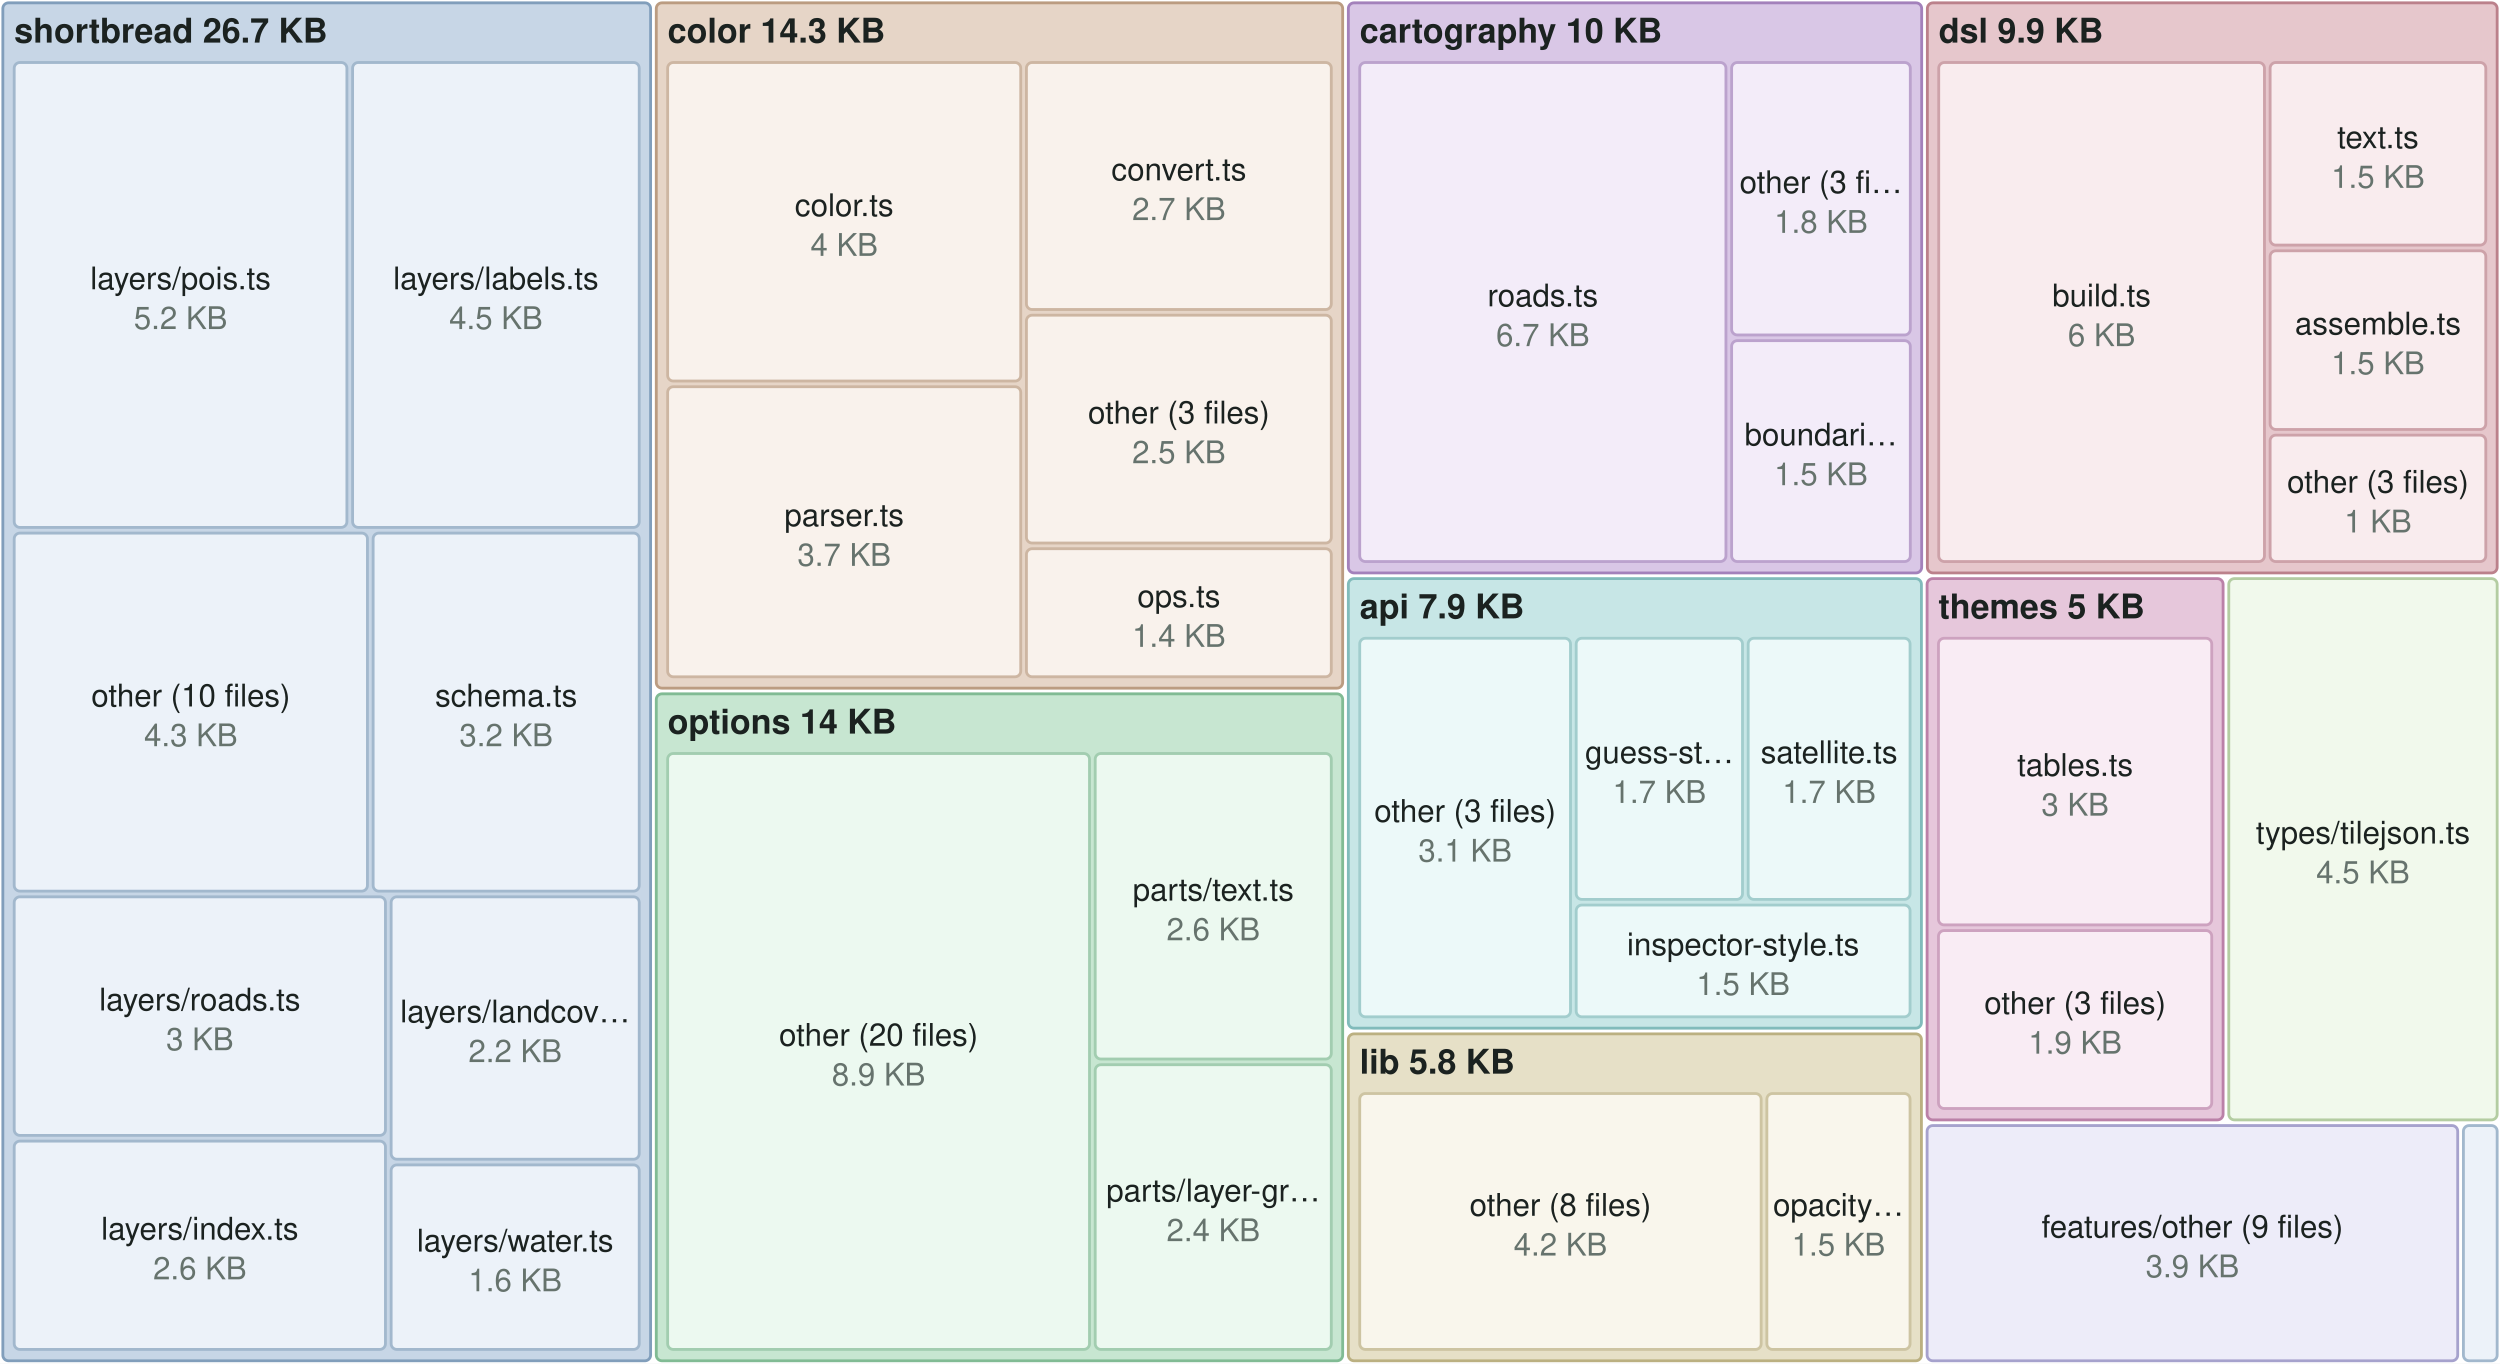
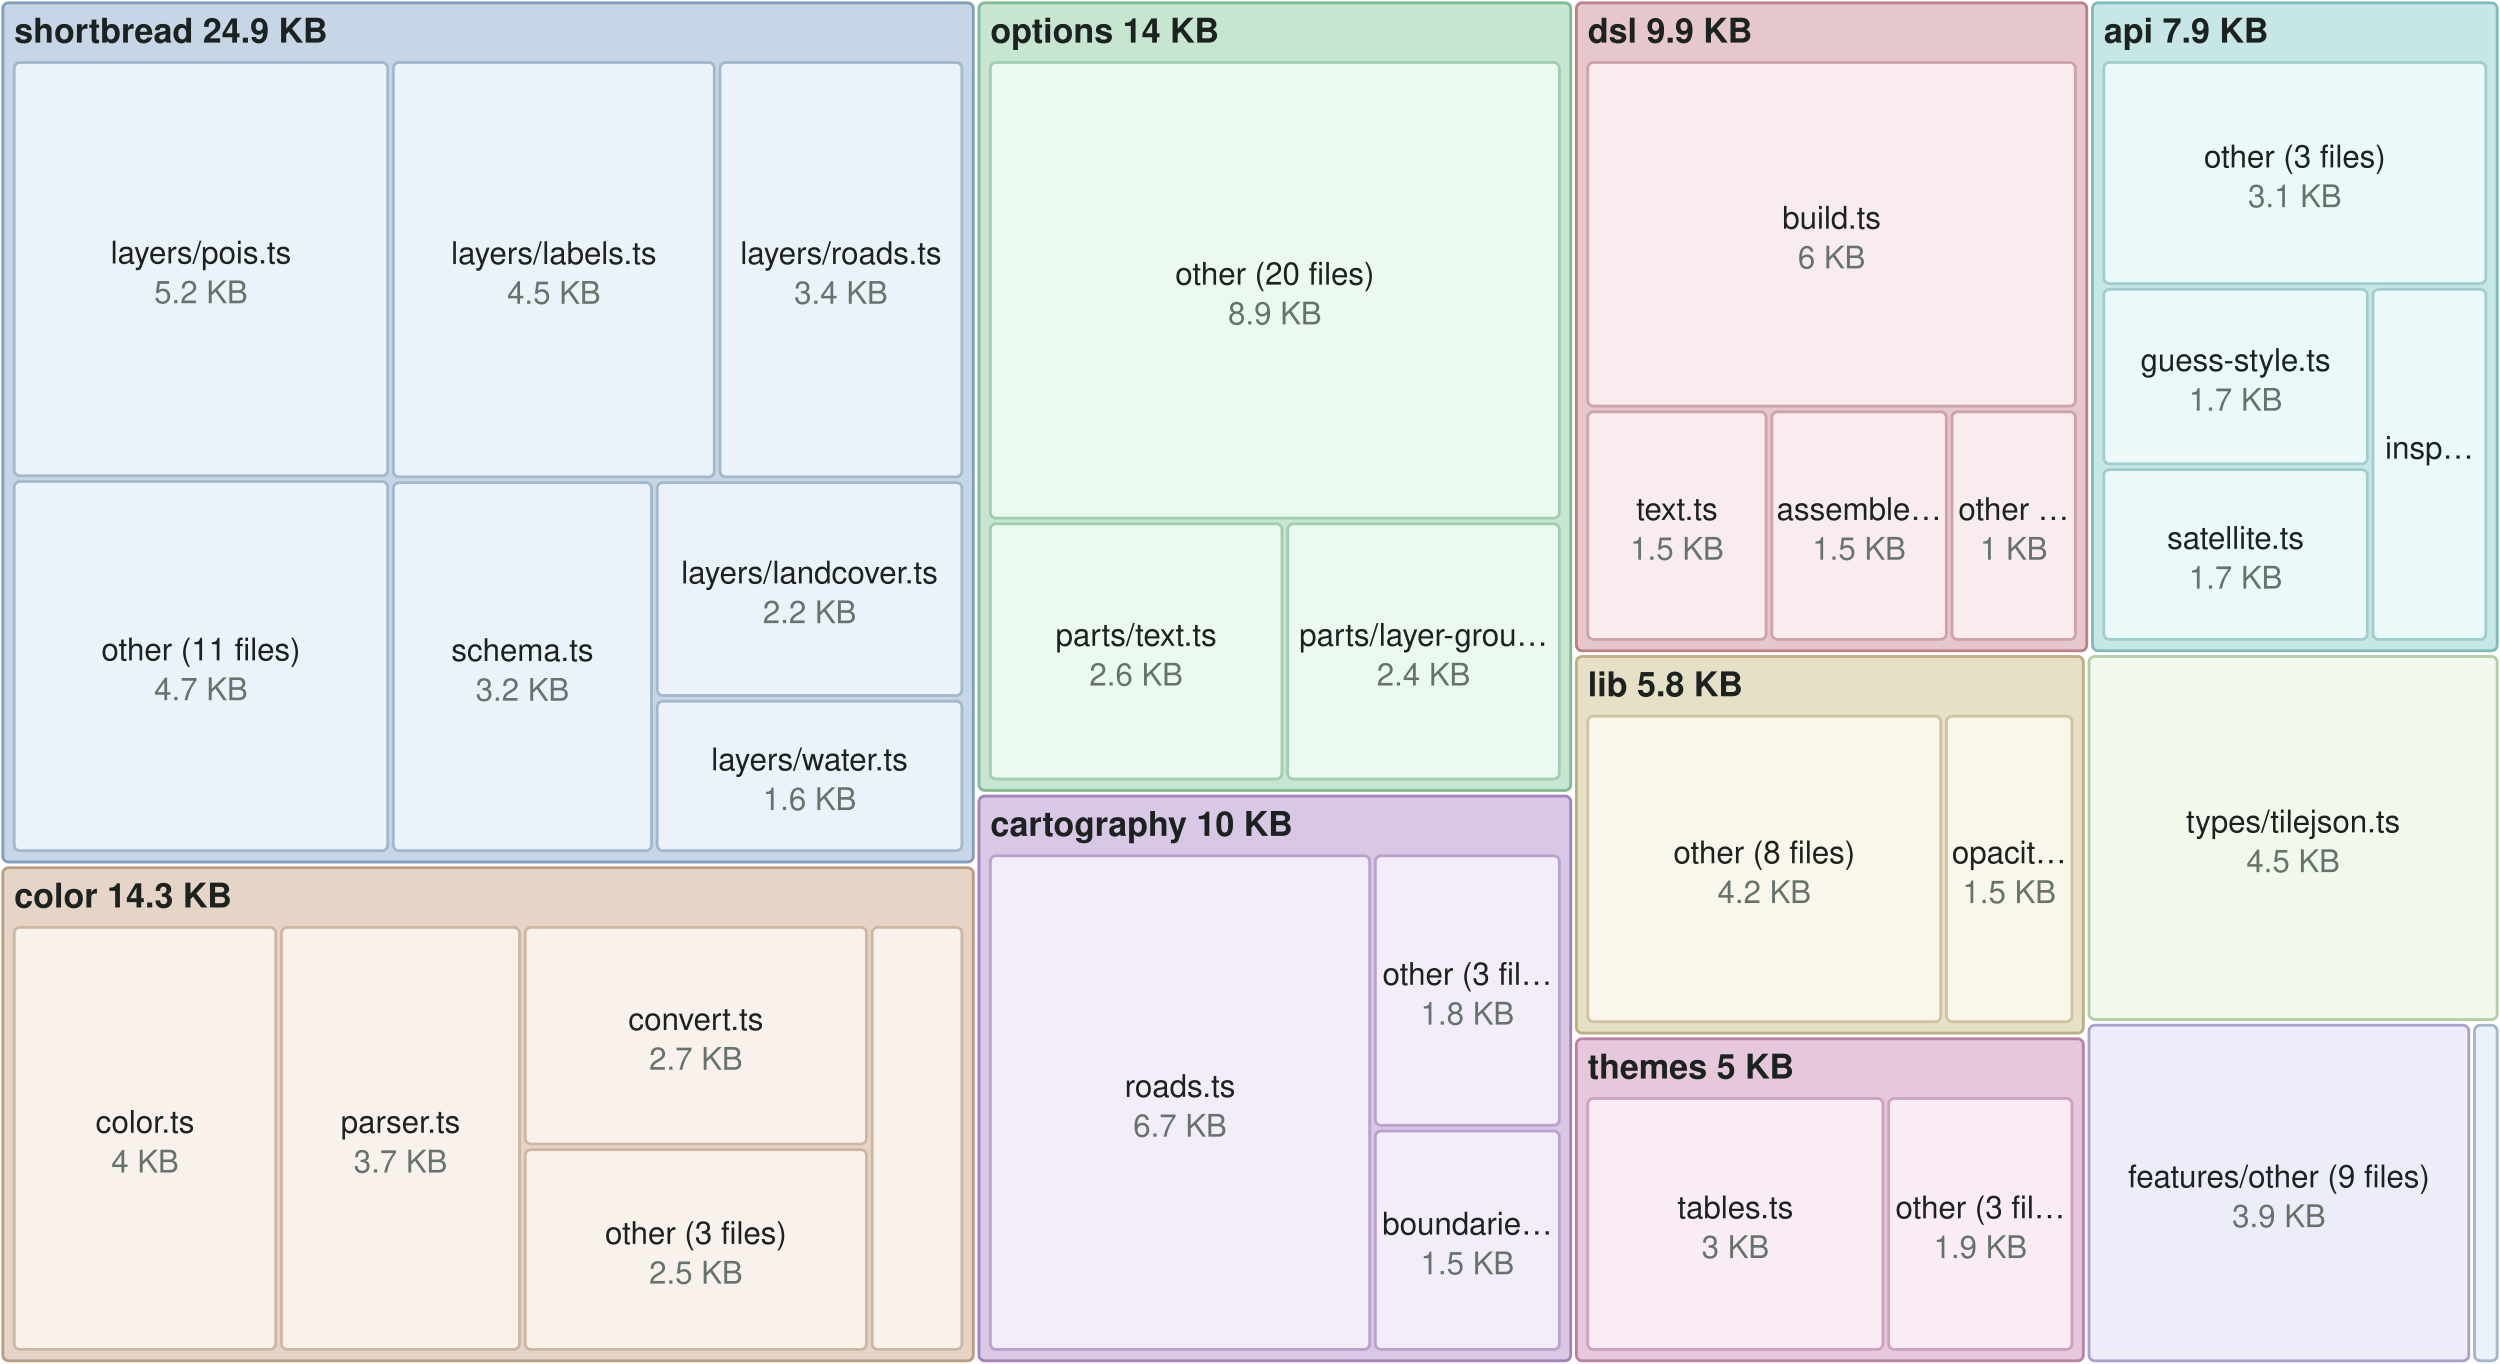
<svg xmlns="http://www.w3.org/2000/svg" width="880" height="480" viewBox="0 0 880 480">
  <style>
	.background { fill: #ffffff; }
	text { font-family: Helvetica, Arial, 'Liberation Sans', sans-serif; }
	.group-label { fill: #1b2220; font-weight: 600; font-size: 12px; }
	.leaf-label { fill: #1b2220; font-size: 11px; text-anchor: middle; }
	.leaf-size { fill: #66736d; font-size: 11px; text-anchor: middle; }
	.group-box, .leaf-box { stroke-width: 1; }
	.leaf:hover .leaf-box { stroke-width: 2; }
	.c0 .group-box { fill: hsl(210 38% 84%); stroke: hsl(210 30% 62%); }
	.c0 .leaf-box { fill: hsl(210 50% 95%); stroke: hsl(210 30% 72%); }
	.c1 .group-box { fill: hsl(28 38% 84%); stroke: hsl(28 30% 62%); }
	.c1 .leaf-box { fill: hsl(28 50% 95%); stroke: hsl(28 30% 72%); }
	.c2 .group-box { fill: hsl(140 38% 84%); stroke: hsl(140 30% 62%); }
	.c2 .leaf-box { fill: hsl(140 50% 95%); stroke: hsl(140 30% 72%); }
	.c3 .group-box { fill: hsl(275 38% 84%); stroke: hsl(275 30% 62%); }
	.c3 .leaf-box { fill: hsl(275 50% 95%); stroke: hsl(275 30% 72%); }
	.c4 .group-box { fill: hsl(350 38% 84%); stroke: hsl(350 30% 62%); }
	.c4 .leaf-box { fill: hsl(350 50% 95%); stroke: hsl(350 30% 72%); }
	.c5 .group-box { fill: hsl(180 38% 84%); stroke: hsl(180 30% 62%); }
	.c5 .leaf-box { fill: hsl(180 50% 95%); stroke: hsl(180 30% 72%); }
	.c6 .group-box { fill: hsl(48 38% 84%); stroke: hsl(48 30% 62%); }
	.c6 .leaf-box { fill: hsl(48 50% 95%); stroke: hsl(48 30% 72%); }
	.c7 .group-box { fill: hsl(320 38% 84%); stroke: hsl(320 30% 62%); }
	.c7 .leaf-box { fill: hsl(320 50% 95%); stroke: hsl(320 30% 72%); }
	.c8 .group-box { fill: hsl(95 38% 84%); stroke: hsl(95 30% 62%); }
	.c8 .leaf-box { fill: hsl(95 50% 95%); stroke: hsl(95 30% 72%); }
	.c9 .group-box { fill: hsl(245 38% 84%); stroke: hsl(245 30% 62%); }
	.c9 .leaf-box { fill: hsl(245 50% 95%); stroke: hsl(245 30% 72%); }
	@media (prefers-color-scheme: dark) {
		.background { fill: #0d1117; }
		.group-label, .leaf-label { fill: #e6edf3; }
		.leaf-size { fill: #8b949e; }
		.c0 .group-box { fill: hsl(210 22% 22%); stroke: hsl(210 20% 38%); }
		.c0 .leaf-box { fill: hsl(210 25% 14%); stroke: hsl(210 20% 32%); }
		.c1 .group-box { fill: hsl(28 22% 22%); stroke: hsl(28 20% 38%); }
		.c1 .leaf-box { fill: hsl(28 25% 14%); stroke: hsl(28 20% 32%); }
		.c2 .group-box { fill: hsl(140 22% 22%); stroke: hsl(140 20% 38%); }
		.c2 .leaf-box { fill: hsl(140 25% 14%); stroke: hsl(140 20% 32%); }
		.c3 .group-box { fill: hsl(275 22% 22%); stroke: hsl(275 20% 38%); }
		.c3 .leaf-box { fill: hsl(275 25% 14%); stroke: hsl(275 20% 32%); }
		.c4 .group-box { fill: hsl(350 22% 22%); stroke: hsl(350 20% 38%); }
		.c4 .leaf-box { fill: hsl(350 25% 14%); stroke: hsl(350 20% 32%); }
		.c5 .group-box { fill: hsl(180 22% 22%); stroke: hsl(180 20% 38%); }
		.c5 .leaf-box { fill: hsl(180 25% 14%); stroke: hsl(180 20% 32%); }
		.c6 .group-box { fill: hsl(48 22% 22%); stroke: hsl(48 20% 38%); }
		.c6 .leaf-box { fill: hsl(48 25% 14%); stroke: hsl(48 20% 32%); }
		.c7 .group-box { fill: hsl(320 22% 22%); stroke: hsl(320 20% 38%); }
		.c7 .leaf-box { fill: hsl(320 25% 14%); stroke: hsl(320 20% 32%); }
		.c8 .group-box { fill: hsl(95 22% 22%); stroke: hsl(95 20% 38%); }
		.c8 .leaf-box { fill: hsl(95 25% 14%); stroke: hsl(95 20% 32%); }
		.c9 .group-box { fill: hsl(245 22% 22%); stroke: hsl(245 20% 38%); }
		.c9 .leaf-box { fill: hsl(245 25% 14%); stroke: hsl(245 20% 32%); }
	}
</style>
  <rect class="background" width="880" height="480" />
  <g class="group c0">
-     <rect class="group-box" x="1" y="1" width="228.01" height="478" rx="2" />
-     <text class="group-label" x="5" y="15" textLength="108.71" lengthAdjust="spacingAndGlyphs">shortbread 26.7 KB</text>
-   </g>
-   <g class="leaf c0">
-     <rect class="leaf-box" x="5" y="22" width="117.11" height="163.65" rx="2" />
-     <text class="leaf-label" x="63.56" y="101.83" textLength="64.19" lengthAdjust="spacingAndGlyphs">layers/pois.ts</text>
-     <text class="leaf-size" x="63.56" y="115.83" textLength="33.02" lengthAdjust="spacingAndGlyphs">5.2 KB</text>
-   </g>
-   <g class="leaf c0">
-     <rect class="leaf-box" x="124.11" y="22" width="100.9" height="163.65" rx="2" />
-     <text class="leaf-label" x="174.56" y="101.83" textLength="72.74" lengthAdjust="spacingAndGlyphs">layers/labels.ts</text>
-     <text class="leaf-size" x="174.56" y="115.83" textLength="33.02" lengthAdjust="spacingAndGlyphs">4.5 KB</text>
-   </g>
-   <g class="leaf c0">
-     <rect class="leaf-box" x="5" y="187.65" width="124.34" height="126.03" rx="2" />
-     <text class="leaf-label" x="67.17" y="248.67" textLength="70.3" lengthAdjust="spacingAndGlyphs">other (10 files)</text>
-     <text class="leaf-size" x="67.17" y="262.67" textLength="33.02" lengthAdjust="spacingAndGlyphs">4.3 KB</text>
-   </g>
-   <g class="leaf c0">
-     <rect class="leaf-box" x="131.34" y="187.65" width="93.67" height="126.03" rx="2" />
-     <text class="leaf-label" x="178.17" y="248.67" textLength="50.13" lengthAdjust="spacingAndGlyphs">schema.ts</text>
-     <text class="leaf-size" x="178.17" y="262.67" textLength="33.02" lengthAdjust="spacingAndGlyphs">3.2 KB</text>
-   </g>
-   <g class="leaf c0">
-     <rect class="leaf-box" x="5" y="315.68" width="130.68" height="83.98" rx="2" />
-     <text class="leaf-label" x="70.34" y="355.68" textLength="71.52" lengthAdjust="spacingAndGlyphs">layers/roads.ts</text>
-     <text class="leaf-size" x="70.34" y="369.68" textLength="23.85" lengthAdjust="spacingAndGlyphs">3 KB</text>
-   </g>
-   <g class="leaf c0">
-     <rect class="leaf-box" x="5" y="401.67" width="130.68" height="73.33" rx="2" />
-     <text class="leaf-label" x="70.34" y="436.33" textLength="70.3" lengthAdjust="spacingAndGlyphs">layers/index.ts</text>
-     <text class="leaf-size" x="70.34" y="450.33" textLength="33.02" lengthAdjust="spacingAndGlyphs">2.6 KB</text>
-   </g>
-   <g class="leaf c0">
-     <rect class="leaf-box" x="137.68" y="315.68" width="87.33" height="92.37" rx="2" />
-     <text class="leaf-label" x="181.34" y="359.87" textLength="76.42" lengthAdjust="spacingAndGlyphs">layers/landcov…</text>
-     <text class="leaf-size" x="181.34" y="373.87" textLength="33.02" lengthAdjust="spacingAndGlyphs">2.2 KB</text>
-   </g>
-   <g class="leaf c0">
-     <rect class="leaf-box" x="137.68" y="410.05" width="87.33" height="64.95" rx="2" />
-     <text class="leaf-label" x="181.34" y="440.53" textLength="70.91" lengthAdjust="spacingAndGlyphs">layers/water.ts</text>
-     <text class="leaf-size" x="181.34" y="454.53" textLength="33.02" lengthAdjust="spacingAndGlyphs">1.6 KB</text>
+     <rect class="group-box" x="1" y="1" width="341.6" height="302.44" rx="2" />
+     <text class="group-label" x="5" y="15" textLength="108.71" lengthAdjust="spacingAndGlyphs">shortbread 24.9 KB</text>
+   </g>
+   <g class="leaf c0">
+     <rect class="leaf-box" x="5" y="22" width="131.46" height="145.48" rx="2" />
+     <text class="leaf-label" x="70.73" y="92.74" textLength="64.19" lengthAdjust="spacingAndGlyphs">layers/pois.ts</text>
+     <text class="leaf-size" x="70.73" y="106.74" textLength="33.02" lengthAdjust="spacingAndGlyphs">5.2 KB</text>
+   </g>
+   <g class="leaf c0">
+     <rect class="leaf-box" x="5" y="169.48" width="131.46" height="129.96" rx="2" />
+     <text class="leaf-label" x="70.73" y="232.46" textLength="70.3" lengthAdjust="spacingAndGlyphs">other (11 files)</text>
+     <text class="leaf-size" x="70.73" y="246.46" textLength="33.02" lengthAdjust="spacingAndGlyphs">4.7 KB</text>
+   </g>
+   <g class="leaf c0">
+     <rect class="leaf-box" x="138.46" y="22" width="112.98" height="145.88" rx="2" />
+     <text class="leaf-label" x="194.95" y="92.94" textLength="72.74" lengthAdjust="spacingAndGlyphs">layers/labels.ts</text>
+     <text class="leaf-size" x="194.95" y="106.94" textLength="33.02" lengthAdjust="spacingAndGlyphs">4.5 KB</text>
+   </g>
+   <g class="leaf c0">
+     <rect class="leaf-box" x="253.44" y="22" width="85.16" height="145.88" rx="2" />
+     <text class="leaf-label" x="296.02" y="92.94" textLength="71.52" lengthAdjust="spacingAndGlyphs">layers/roads.ts</text>
+     <text class="leaf-size" x="296.02" y="106.94" textLength="33.02" lengthAdjust="spacingAndGlyphs">3.4 KB</text>
+   </g>
+   <g class="leaf c0">
+     <rect class="leaf-box" x="138.46" y="169.88" width="90.87" height="129.56" rx="2" />
+     <text class="leaf-label" x="183.89" y="232.66" textLength="50.13" lengthAdjust="spacingAndGlyphs">schema.ts</text>
+     <text class="leaf-size" x="183.89" y="246.66" textLength="33.02" lengthAdjust="spacingAndGlyphs">3.2 KB</text>
+   </g>
+   <g class="leaf c0">
+     <rect class="leaf-box" x="231.33" y="169.88" width="107.27" height="74.96" rx="2" />
+     <text class="leaf-label" x="284.96" y="205.36" textLength="91.7" lengthAdjust="spacingAndGlyphs">layers/landcover.ts</text>
+     <text class="leaf-size" x="284.96" y="219.36" textLength="33.02" lengthAdjust="spacingAndGlyphs">2.2 KB</text>
+   </g>
+   <g class="leaf c0">
+     <rect class="leaf-box" x="231.33" y="246.84" width="107.27" height="52.6" rx="2" />
+     <text class="leaf-label" x="284.96" y="271.14" textLength="70.91" lengthAdjust="spacingAndGlyphs">layers/water.ts</text>
+     <text class="leaf-size" x="284.96" y="285.14" textLength="33.02" lengthAdjust="spacingAndGlyphs">1.6 KB</text>
  </g>
  <g class="group c1">
-     <rect class="group-box" x="231.01" y="1" width="241.61" height="241.23" rx="2" />
-     <text class="group-label" x="235.01" y="15" textLength="75.37" lengthAdjust="spacingAndGlyphs">color 14.3 KB</text>
-   </g>
-   <g class="leaf c1">
-     <rect class="leaf-box" x="235.01" y="22" width="124.29" height="112.13" rx="2" />
-     <text class="leaf-label" x="297.15" y="76.06" textLength="35.45" lengthAdjust="spacingAndGlyphs">color.ts</text>
-     <text class="leaf-size" x="297.15" y="90.06" textLength="23.85" lengthAdjust="spacingAndGlyphs">4 KB</text>
-   </g>
-   <g class="leaf c1">
-     <rect class="leaf-box" x="235.01" y="136.13" width="124.29" height="102.1" rx="2" />
-     <text class="leaf-label" x="297.15" y="185.18" textLength="42.79" lengthAdjust="spacingAndGlyphs">parser.ts</text>
-     <text class="leaf-size" x="297.15" y="199.18" textLength="33.02" lengthAdjust="spacingAndGlyphs">3.7 KB</text>
-   </g>
-   <g class="leaf c1">
-     <rect class="leaf-box" x="361.3" y="22" width="107.32" height="86.95" rx="2" />
-     <text class="leaf-label" x="414.96" y="63.47" textLength="47.69" lengthAdjust="spacingAndGlyphs">convert.ts</text>
-     <text class="leaf-size" x="414.96" y="77.47" textLength="33.02" lengthAdjust="spacingAndGlyphs">2.7 KB</text>
-   </g>
-   <g class="leaf c1">
-     <rect class="leaf-box" x="361.3" y="110.95" width="107.32" height="80.2" rx="2" />
-     <text class="leaf-label" x="414.96" y="149.05" textLength="64.19" lengthAdjust="spacingAndGlyphs">other (3 files)</text>
-     <text class="leaf-size" x="414.96" y="163.05" textLength="33.02" lengthAdjust="spacingAndGlyphs">2.5 KB</text>
-   </g>
-   <g class="leaf c1">
-     <rect class="leaf-box" x="361.3" y="193.14" width="107.32" height="45.08" rx="2" />
-     <text class="leaf-label" x="414.96" y="213.69" textLength="29.35" lengthAdjust="spacingAndGlyphs">ops.ts</text>
-     <text class="leaf-size" x="414.96" y="227.69" textLength="33.02" lengthAdjust="spacingAndGlyphs">1.4 KB</text>
+     <rect class="group-box" x="1" y="305.44" width="341.6" height="173.56" rx="2" />
+     <text class="group-label" x="5" y="319.44" textLength="75.37" lengthAdjust="spacingAndGlyphs">color 14.3 KB</text>
+   </g>
+   <g class="leaf c1">
+     <rect class="leaf-box" x="5" y="326.44" width="92.07" height="148.56" rx="2" />
+     <text class="leaf-label" x="51.04" y="398.72" textLength="35.45" lengthAdjust="spacingAndGlyphs">color.ts</text>
+     <text class="leaf-size" x="51.04" y="412.72" textLength="23.85" lengthAdjust="spacingAndGlyphs">4 KB</text>
+   </g>
+   <g class="leaf c1">
+     <rect class="leaf-box" x="99.07" y="326.44" width="83.81" height="148.56" rx="2" />
+     <text class="leaf-label" x="140.98" y="398.72" textLength="42.79" lengthAdjust="spacingAndGlyphs">parser.ts</text>
+     <text class="leaf-size" x="140.98" y="412.72" textLength="33.02" lengthAdjust="spacingAndGlyphs">3.7 KB</text>
+   </g>
+   <g class="leaf c1">
+     <rect class="leaf-box" x="184.88" y="326.44" width="120.12" height="76.25" rx="2" />
+     <text class="leaf-label" x="244.94" y="362.57" textLength="47.69" lengthAdjust="spacingAndGlyphs">convert.ts</text>
+     <text class="leaf-size" x="244.94" y="376.57" textLength="33.02" lengthAdjust="spacingAndGlyphs">2.7 KB</text>
+   </g>
+   <g class="leaf c1">
+     <rect class="leaf-box" x="184.88" y="404.69" width="120.12" height="70.31" rx="2" />
+     <text class="leaf-label" x="244.94" y="437.85" textLength="64.19" lengthAdjust="spacingAndGlyphs">other (3 files)</text>
+     <text class="leaf-size" x="244.94" y="451.85" textLength="33.02" lengthAdjust="spacingAndGlyphs">2.5 KB</text>
+   </g>
+   <g class="leaf c1">
+     <rect class="leaf-box" x="307" y="326.44" width="31.6" height="148.56" rx="2" />
  </g>
  <g class="group c2">
-     <rect class="group-box" x="231.01" y="244.23" width="241.61" height="234.77" rx="2" />
-     <text class="group-label" x="235.01" y="258.23" textLength="79.36" lengthAdjust="spacingAndGlyphs">options 14 KB</text>
+     <rect class="group-box" x="344.6" y="1" width="208.3" height="277.23" rx="2" />
+     <text class="group-label" x="348.6" y="15" textLength="79.36" lengthAdjust="spacingAndGlyphs">options 14 KB</text>
  </g>
  <g class="leaf c2">
-     <rect class="leaf-box" x="235.01" y="265.23" width="148.5" height="209.77" rx="2" />
-     <text class="leaf-label" x="309.26" y="368.11" textLength="70.3" lengthAdjust="spacingAndGlyphs">other (20 files)</text>
-     <text class="leaf-size" x="309.26" y="382.11" textLength="33.02" lengthAdjust="spacingAndGlyphs">8.9 KB</text>
+     <rect class="leaf-box" x="348.6" y="22" width="200.3" height="160.39" rx="2" />
+     <text class="leaf-label" x="448.74" y="100.2" textLength="70.3" lengthAdjust="spacingAndGlyphs">other (20 files)</text>
+     <text class="leaf-size" x="448.74" y="114.2" textLength="33.02" lengthAdjust="spacingAndGlyphs">8.9 KB</text>
  </g>
  <g class="leaf c2">
-     <rect class="leaf-box" x="385.51" y="265.23" width="83.11" height="107.55" rx="2" />
-     <text class="leaf-label" x="427.07" y="317" textLength="56.86" lengthAdjust="spacingAndGlyphs">parts/text.ts</text>
-     <text class="leaf-size" x="427.07" y="331" textLength="33.02" lengthAdjust="spacingAndGlyphs">2.6 KB</text>
+     <rect class="leaf-box" x="348.6" y="184.39" width="102.65" height="89.83" rx="2" />
+     <text class="leaf-label" x="399.92" y="227.31" textLength="56.86" lengthAdjust="spacingAndGlyphs">parts/text.ts</text>
+     <text class="leaf-size" x="399.92" y="241.31" textLength="33.02" lengthAdjust="spacingAndGlyphs">2.6 KB</text>
  </g>
  <g class="leaf c2">
-     <rect class="leaf-box" x="385.51" y="374.78" width="83.11" height="100.22" rx="2" />
-     <text class="leaf-label" x="427.07" y="422.89" textLength="70.91" lengthAdjust="spacingAndGlyphs">parts/layer-gr…</text>
-     <text class="leaf-size" x="427.07" y="436.89" textLength="33.02" lengthAdjust="spacingAndGlyphs">2.4 KB</text>
+     <rect class="leaf-box" x="453.25" y="184.39" width="95.64" height="89.83" rx="2" />
+     <text class="leaf-label" x="501.07" y="227.31" textLength="83.14" lengthAdjust="spacingAndGlyphs">parts/layer-grou…</text>
+     <text class="leaf-size" x="501.07" y="241.31" textLength="33.02" lengthAdjust="spacingAndGlyphs">2.4 KB</text>
  </g>
  <g class="group c3">
-     <rect class="group-box" x="474.62" y="1" width="201.81" height="200.67" rx="2" />
-     <text class="group-label" x="478.62" y="15" textLength="105.37" lengthAdjust="spacingAndGlyphs">cartography 10 KB</text>
+     <rect class="group-box" x="344.6" y="280.23" width="208.3" height="198.77" rx="2" />
+     <text class="group-label" x="348.6" y="294.23" textLength="105.37" lengthAdjust="spacingAndGlyphs">cartography 10 KB</text>
  </g>
  <g class="leaf c3">
-     <rect class="leaf-box" x="478.62" y="22" width="128.91" height="175.67" rx="2" />
-     <text class="leaf-label" x="543.07" y="107.83" textLength="39.13" lengthAdjust="spacingAndGlyphs">roads.ts</text>
-     <text class="leaf-size" x="543.07" y="121.83" textLength="33.02" lengthAdjust="spacingAndGlyphs">6.7 KB</text>
+     <rect class="leaf-box" x="348.6" y="301.23" width="133.52" height="173.77" rx="2" />
+     <text class="leaf-label" x="415.36" y="386.11" textLength="39.13" lengthAdjust="spacingAndGlyphs">roads.ts</text>
+     <text class="leaf-size" x="415.36" y="400.11" textLength="33.02" lengthAdjust="spacingAndGlyphs">6.7 KB</text>
  </g>
  <g class="leaf c3">
-     <rect class="leaf-box" x="609.53" y="22" width="62.9" height="95.91" rx="2" />
-     <text class="leaf-label" x="640.98" y="67.96" textLength="52.58" lengthAdjust="spacingAndGlyphs">other (3 fi…</text>
-     <text class="leaf-size" x="640.98" y="81.96" textLength="33.02" lengthAdjust="spacingAndGlyphs">1.8 KB</text>
+     <rect class="leaf-box" x="484.12" y="301.23" width="64.78" height="94.87" rx="2" />
+     <text class="leaf-label" x="516.51" y="346.66" textLength="55.02" lengthAdjust="spacingAndGlyphs">other (3 fil…</text>
+     <text class="leaf-size" x="516.51" y="360.66" textLength="33.02" lengthAdjust="spacingAndGlyphs">1.8 KB</text>
  </g>
  <g class="leaf c3">
-     <rect class="leaf-box" x="609.53" y="119.91" width="62.9" height="77.75" rx="2" />
-     <text class="leaf-label" x="640.98" y="156.79" textLength="48.92" lengthAdjust="spacingAndGlyphs">boundari…</text>
-     <text class="leaf-size" x="640.98" y="170.79" textLength="33.02" lengthAdjust="spacingAndGlyphs">1.5 KB</text>
+     <rect class="leaf-box" x="484.12" y="398.1" width="64.78" height="76.9" rx="2" />
+     <text class="leaf-label" x="516.51" y="434.55" textLength="55.03" lengthAdjust="spacingAndGlyphs">boundarie…</text>
+     <text class="leaf-size" x="516.51" y="448.55" textLength="33.02" lengthAdjust="spacingAndGlyphs">1.5 KB</text>
  </g>
  <g class="group c4">
-     <rect class="group-box" x="678.43" y="1" width="200.57" height="200.67" rx="2" />
-     <text class="group-label" x="682.43" y="15" textLength="56.7" lengthAdjust="spacingAndGlyphs">dsl 9.9 KB</text>
-   </g>
-   <g class="leaf c4">
-     <rect class="leaf-box" x="682.43" y="22" width="114.66" height="175.67" rx="2" />
-     <text class="leaf-label" x="739.76" y="107.83" textLength="34.85" lengthAdjust="spacingAndGlyphs">build.ts</text>
-     <text class="leaf-size" x="739.76" y="121.83" textLength="23.85" lengthAdjust="spacingAndGlyphs">6 KB</text>
-   </g>
-   <g class="leaf c4">
-     <rect class="leaf-box" x="799.08" y="22" width="75.92" height="64.28" rx="2" />
-     <text class="leaf-label" x="837.04" y="52.14" textLength="29.35" lengthAdjust="spacingAndGlyphs">text.ts</text>
-     <text class="leaf-size" x="837.04" y="66.14" textLength="33.02" lengthAdjust="spacingAndGlyphs">1.5 KB</text>
-   </g>
-   <g class="leaf c4">
-     <rect class="leaf-box" x="799.08" y="88.28" width="75.92" height="62.89" rx="2" />
-     <text class="leaf-label" x="837.04" y="117.72" textLength="58.69" lengthAdjust="spacingAndGlyphs">assemble.ts</text>
-     <text class="leaf-size" x="837.04" y="131.72" textLength="33.02" lengthAdjust="spacingAndGlyphs">1.5 KB</text>
-   </g>
-   <g class="leaf c4">
-     <rect class="leaf-box" x="799.08" y="153.17" width="75.92" height="44.5" rx="2" />
-     <text class="leaf-label" x="837.04" y="173.42" textLength="64.19" lengthAdjust="spacingAndGlyphs">other (3 files)</text>
-     <text class="leaf-size" x="837.04" y="187.42" textLength="23.85" lengthAdjust="spacingAndGlyphs">1 KB</text>
+     <rect class="group-box" x="554.89" y="1" width="179.65" height="228.08" rx="2" />
+     <text class="group-label" x="558.89" y="15" textLength="56.7" lengthAdjust="spacingAndGlyphs">dsl 9.9 KB</text>
+   </g>
+   <g class="leaf c4">
+     <rect class="leaf-box" x="558.89" y="22" width="171.65" height="120.96" rx="2" />
+     <text class="leaf-label" x="644.72" y="80.48" textLength="34.85" lengthAdjust="spacingAndGlyphs">build.ts</text>
+     <text class="leaf-size" x="644.72" y="94.48" textLength="23.85" lengthAdjust="spacingAndGlyphs">6 KB</text>
+   </g>
+   <g class="leaf c4">
+     <rect class="leaf-box" x="558.89" y="144.96" width="62.78" height="80.12" rx="2" />
+     <text class="leaf-label" x="590.29" y="183.02" textLength="29.35" lengthAdjust="spacingAndGlyphs">text.ts</text>
+     <text class="leaf-size" x="590.29" y="197.02" textLength="33.02" lengthAdjust="spacingAndGlyphs">1.5 KB</text>
+   </g>
+   <g class="leaf c4">
+     <rect class="leaf-box" x="623.68" y="144.96" width="61.42" height="80.12" rx="2" />
+     <text class="leaf-label" x="654.39" y="183.02" textLength="53.19" lengthAdjust="spacingAndGlyphs">assemble…</text>
+     <text class="leaf-size" x="654.39" y="197.02" textLength="33.02" lengthAdjust="spacingAndGlyphs">1.5 KB</text>
+   </g>
+   <g class="leaf c4">
+     <rect class="leaf-box" x="687.1" y="144.96" width="43.45" height="80.12" rx="2" />
+     <text class="leaf-label" x="708.82" y="183.02" textLength="34.24" lengthAdjust="spacingAndGlyphs">other …</text>
+     <text class="leaf-size" x="708.82" y="197.02" textLength="23.85" lengthAdjust="spacingAndGlyphs">1 KB</text>
  </g>
  <g class="group c5">
-     <rect class="group-box" x="474.62" y="203.67" width="201.72" height="158.25" rx="2" />
-     <text class="group-label" x="478.62" y="217.67" textLength="56.7" lengthAdjust="spacingAndGlyphs">api 7.9 KB</text>
-   </g>
-   <g class="leaf c5">
-     <rect class="leaf-box" x="478.62" y="224.67" width="74.2" height="133.25" rx="2" />
-     <text class="leaf-label" x="515.72" y="289.29" textLength="64.19" lengthAdjust="spacingAndGlyphs">other (3 files)</text>
-     <text class="leaf-size" x="515.72" y="303.29" textLength="33.02" lengthAdjust="spacingAndGlyphs">3.1 KB</text>
-   </g>
-   <g class="leaf c5">
-     <rect class="leaf-box" x="554.82" y="224.67" width="58.54" height="91.92" rx="2" />
-     <text class="leaf-label" x="584.09" y="268.62" textLength="47.69" lengthAdjust="spacingAndGlyphs">guess-st…</text>
-     <text class="leaf-size" x="584.09" y="282.62" textLength="33.02" lengthAdjust="spacingAndGlyphs">1.7 KB</text>
-   </g>
-   <g class="leaf c5">
-     <rect class="leaf-box" x="615.36" y="224.67" width="56.98" height="91.92" rx="2" />
-     <text class="leaf-label" x="643.85" y="268.62" textLength="48.91" lengthAdjust="spacingAndGlyphs">satellite.ts</text>
-     <text class="leaf-size" x="643.85" y="282.62" textLength="33.02" lengthAdjust="spacingAndGlyphs">1.7 KB</text>
-   </g>
-   <g class="leaf c5">
-     <rect class="leaf-box" x="554.82" y="318.58" width="117.52" height="39.34" rx="2" />
-     <text class="leaf-label" x="613.58" y="336.25" textLength="82.52" lengthAdjust="spacingAndGlyphs">inspector-style.ts</text>
-     <text class="leaf-size" x="613.58" y="350.25" textLength="33.02" lengthAdjust="spacingAndGlyphs">1.5 KB</text>
+     <rect class="group-box" x="736.55" y="1" width="142.45" height="228.08" rx="2" />
+     <text class="group-label" x="740.55" y="15" textLength="56.7" lengthAdjust="spacingAndGlyphs">api 7.9 KB</text>
+   </g>
+   <g class="leaf c5">
+     <rect class="leaf-box" x="740.55" y="22" width="134.45" height="77.84" rx="2" />
+     <text class="leaf-label" x="807.77" y="58.92" textLength="64.19" lengthAdjust="spacingAndGlyphs">other (3 files)</text>
+     <text class="leaf-size" x="807.77" y="72.92" textLength="33.02" lengthAdjust="spacingAndGlyphs">3.1 KB</text>
+   </g>
+   <g class="leaf c5">
+     <rect class="leaf-box" x="740.55" y="101.84" width="92.75" height="61.44" rx="2" />
+     <text class="leaf-label" x="786.92" y="130.56" textLength="67.24" lengthAdjust="spacingAndGlyphs">guess-style.ts</text>
+     <text class="leaf-size" x="786.92" y="144.56" textLength="33.02" lengthAdjust="spacingAndGlyphs">1.7 KB</text>
+   </g>
+   <g class="leaf c5">
+     <rect class="leaf-box" x="740.55" y="165.28" width="92.75" height="59.8" rx="2" />
+     <text class="leaf-label" x="786.92" y="193.18" textLength="48.91" lengthAdjust="spacingAndGlyphs">satellite.ts</text>
+     <text class="leaf-size" x="786.92" y="207.18" textLength="33.02" lengthAdjust="spacingAndGlyphs">1.7 KB</text>
+   </g>
+   <g class="leaf c5">
+     <rect class="leaf-box" x="835.3" y="101.84" width="39.7" height="123.24" rx="2" />
+     <text class="leaf-label" x="855.15" y="161.46" textLength="26.29" lengthAdjust="spacingAndGlyphs">insp…</text>
  </g>
  <g class="group c6">
-     <rect class="group-box" x="474.62" y="363.92" width="201.72" height="115.08" rx="2" />
-     <text class="group-label" x="478.62" y="377.92" textLength="53.36" lengthAdjust="spacingAndGlyphs">lib 5.8 KB</text>
+     <rect class="group-box" x="554.89" y="231.08" width="178.44" height="132.57" rx="2" />
+     <text class="group-label" x="558.89" y="245.08" textLength="53.36" lengthAdjust="spacingAndGlyphs">lib 5.8 KB</text>
  </g>
  <g class="leaf c6">
-     <rect class="leaf-box" x="478.62" y="384.92" width="141.31" height="90.08" rx="2" />
-     <text class="leaf-label" x="549.27" y="427.96" textLength="64.19" lengthAdjust="spacingAndGlyphs">other (8 files)</text>
-     <text class="leaf-size" x="549.27" y="441.96" textLength="33.02" lengthAdjust="spacingAndGlyphs">4.2 KB</text>
+     <rect class="leaf-box" x="558.89" y="252.08" width="124.26" height="107.57" rx="2" />
+     <text class="leaf-label" x="621.02" y="303.87" textLength="64.19" lengthAdjust="spacingAndGlyphs">other (8 files)</text>
+     <text class="leaf-size" x="621.02" y="317.87" textLength="33.02" lengthAdjust="spacingAndGlyphs">4.2 KB</text>
  </g>
  <g class="leaf c6">
-     <rect class="leaf-box" x="621.93" y="384.92" width="50.41" height="90.08" rx="2" />
-     <text class="leaf-label" x="647.13" y="427.96" textLength="40.96" lengthAdjust="spacingAndGlyphs">opacity…</text>
-     <text class="leaf-size" x="647.13" y="441.96" textLength="33.02" lengthAdjust="spacingAndGlyphs">1.5 KB</text>
+     <rect class="leaf-box" x="685.16" y="252.08" width="44.18" height="107.57" rx="2" />
+     <text class="leaf-label" x="707.24" y="303.87" textLength="35.46" lengthAdjust="spacingAndGlyphs">opacit…</text>
+     <text class="leaf-size" x="707.24" y="317.87" textLength="33.02" lengthAdjust="spacingAndGlyphs">1.5 KB</text>
  </g>
  <g class="group c7">
-     <rect class="group-box" x="678.34" y="203.67" width="104.19" height="190.53" rx="2" />
-     <text class="group-label" x="682.34" y="217.67" textLength="71.36" lengthAdjust="spacingAndGlyphs">themes 5 KB</text>
+     <rect class="group-box" x="554.89" y="365.65" width="178.44" height="113.35" rx="2" />
+     <text class="group-label" x="558.89" y="379.65" textLength="71.36" lengthAdjust="spacingAndGlyphs">themes 5 KB</text>
  </g>
  <g class="leaf c7">
-     <rect class="leaf-box" x="682.34" y="224.67" width="96.19" height="100.9" rx="2" />
-     <text class="leaf-label" x="730.44" y="273.11" textLength="40.96" lengthAdjust="spacingAndGlyphs">tables.ts</text>
-     <text class="leaf-size" x="730.44" y="287.11" textLength="23.85" lengthAdjust="spacingAndGlyphs">3 KB</text>
+     <rect class="leaf-box" x="558.89" y="386.65" width="103.91" height="88.35" rx="2" />
+     <text class="leaf-label" x="610.85" y="428.83" textLength="40.96" lengthAdjust="spacingAndGlyphs">tables.ts</text>
+     <text class="leaf-size" x="610.85" y="442.83" textLength="23.85" lengthAdjust="spacingAndGlyphs">3 KB</text>
  </g>
  <g class="leaf c7">
-     <rect class="leaf-box" x="682.34" y="327.56" width="96.19" height="62.63" rx="2" />
-     <text class="leaf-label" x="730.44" y="356.88" textLength="64.19" lengthAdjust="spacingAndGlyphs">other (3 files)</text>
-     <text class="leaf-size" x="730.44" y="370.88" textLength="33.02" lengthAdjust="spacingAndGlyphs">1.9 KB</text>
+     <rect class="leaf-box" x="664.81" y="386.65" width="64.53" height="88.35" rx="2" />
+     <text class="leaf-label" x="697.07" y="428.83" textLength="55.02" lengthAdjust="spacingAndGlyphs">other (3 fil…</text>
+     <text class="leaf-size" x="697.07" y="442.83" textLength="33.02" lengthAdjust="spacingAndGlyphs">1.9 KB</text>
  </g>
  <g class="leaf c8">
-     <rect class="leaf-box" x="784.53" y="203.67" width="94.47" height="190.53" rx="2" />
-     <text class="leaf-label" x="831.76" y="296.93" textLength="75.2" lengthAdjust="spacingAndGlyphs">types/tilejson.ts</text>
-     <text class="leaf-size" x="831.76" y="310.93" textLength="33.02" lengthAdjust="spacingAndGlyphs">4.5 KB</text>
+     <rect class="leaf-box" x="735.33" y="231.08" width="143.67" height="127.81" rx="2" />
+     <text class="leaf-label" x="807.17" y="292.98" textLength="75.2" lengthAdjust="spacingAndGlyphs">types/tilejson.ts</text>
+     <text class="leaf-size" x="807.17" y="306.98" textLength="33.02" lengthAdjust="spacingAndGlyphs">4.5 KB</text>
  </g>
  <g class="leaf c9">
-     <rect class="leaf-box" x="678.34" y="396.2" width="186.77" height="82.8" rx="2" />
-     <text class="leaf-label" x="771.73" y="435.6" textLength="106.99" lengthAdjust="spacingAndGlyphs">features/other (9 files)</text>
-     <text class="leaf-size" x="771.73" y="449.6" textLength="33.02" lengthAdjust="spacingAndGlyphs">3.9 KB</text>
-   </g>
-   <g class="leaf c0">
-     <rect class="leaf-box" x="867.12" y="396.2" width="11.88" height="82.8" rx="2" />
+     <rect class="leaf-box" x="735.33" y="360.89" width="133.69" height="118.11" rx="2" />
+     <text class="leaf-label" x="802.18" y="417.94" textLength="106.99" lengthAdjust="spacingAndGlyphs">features/other (9 files)</text>
+     <text class="leaf-size" x="802.18" y="431.94" textLength="33.02" lengthAdjust="spacingAndGlyphs">3.9 KB</text>
+   </g>
+   <g class="leaf c0">
+     <rect class="leaf-box" x="871.02" y="360.89" width="7.98" height="118.11" rx="2" />
  </g>
</svg>
